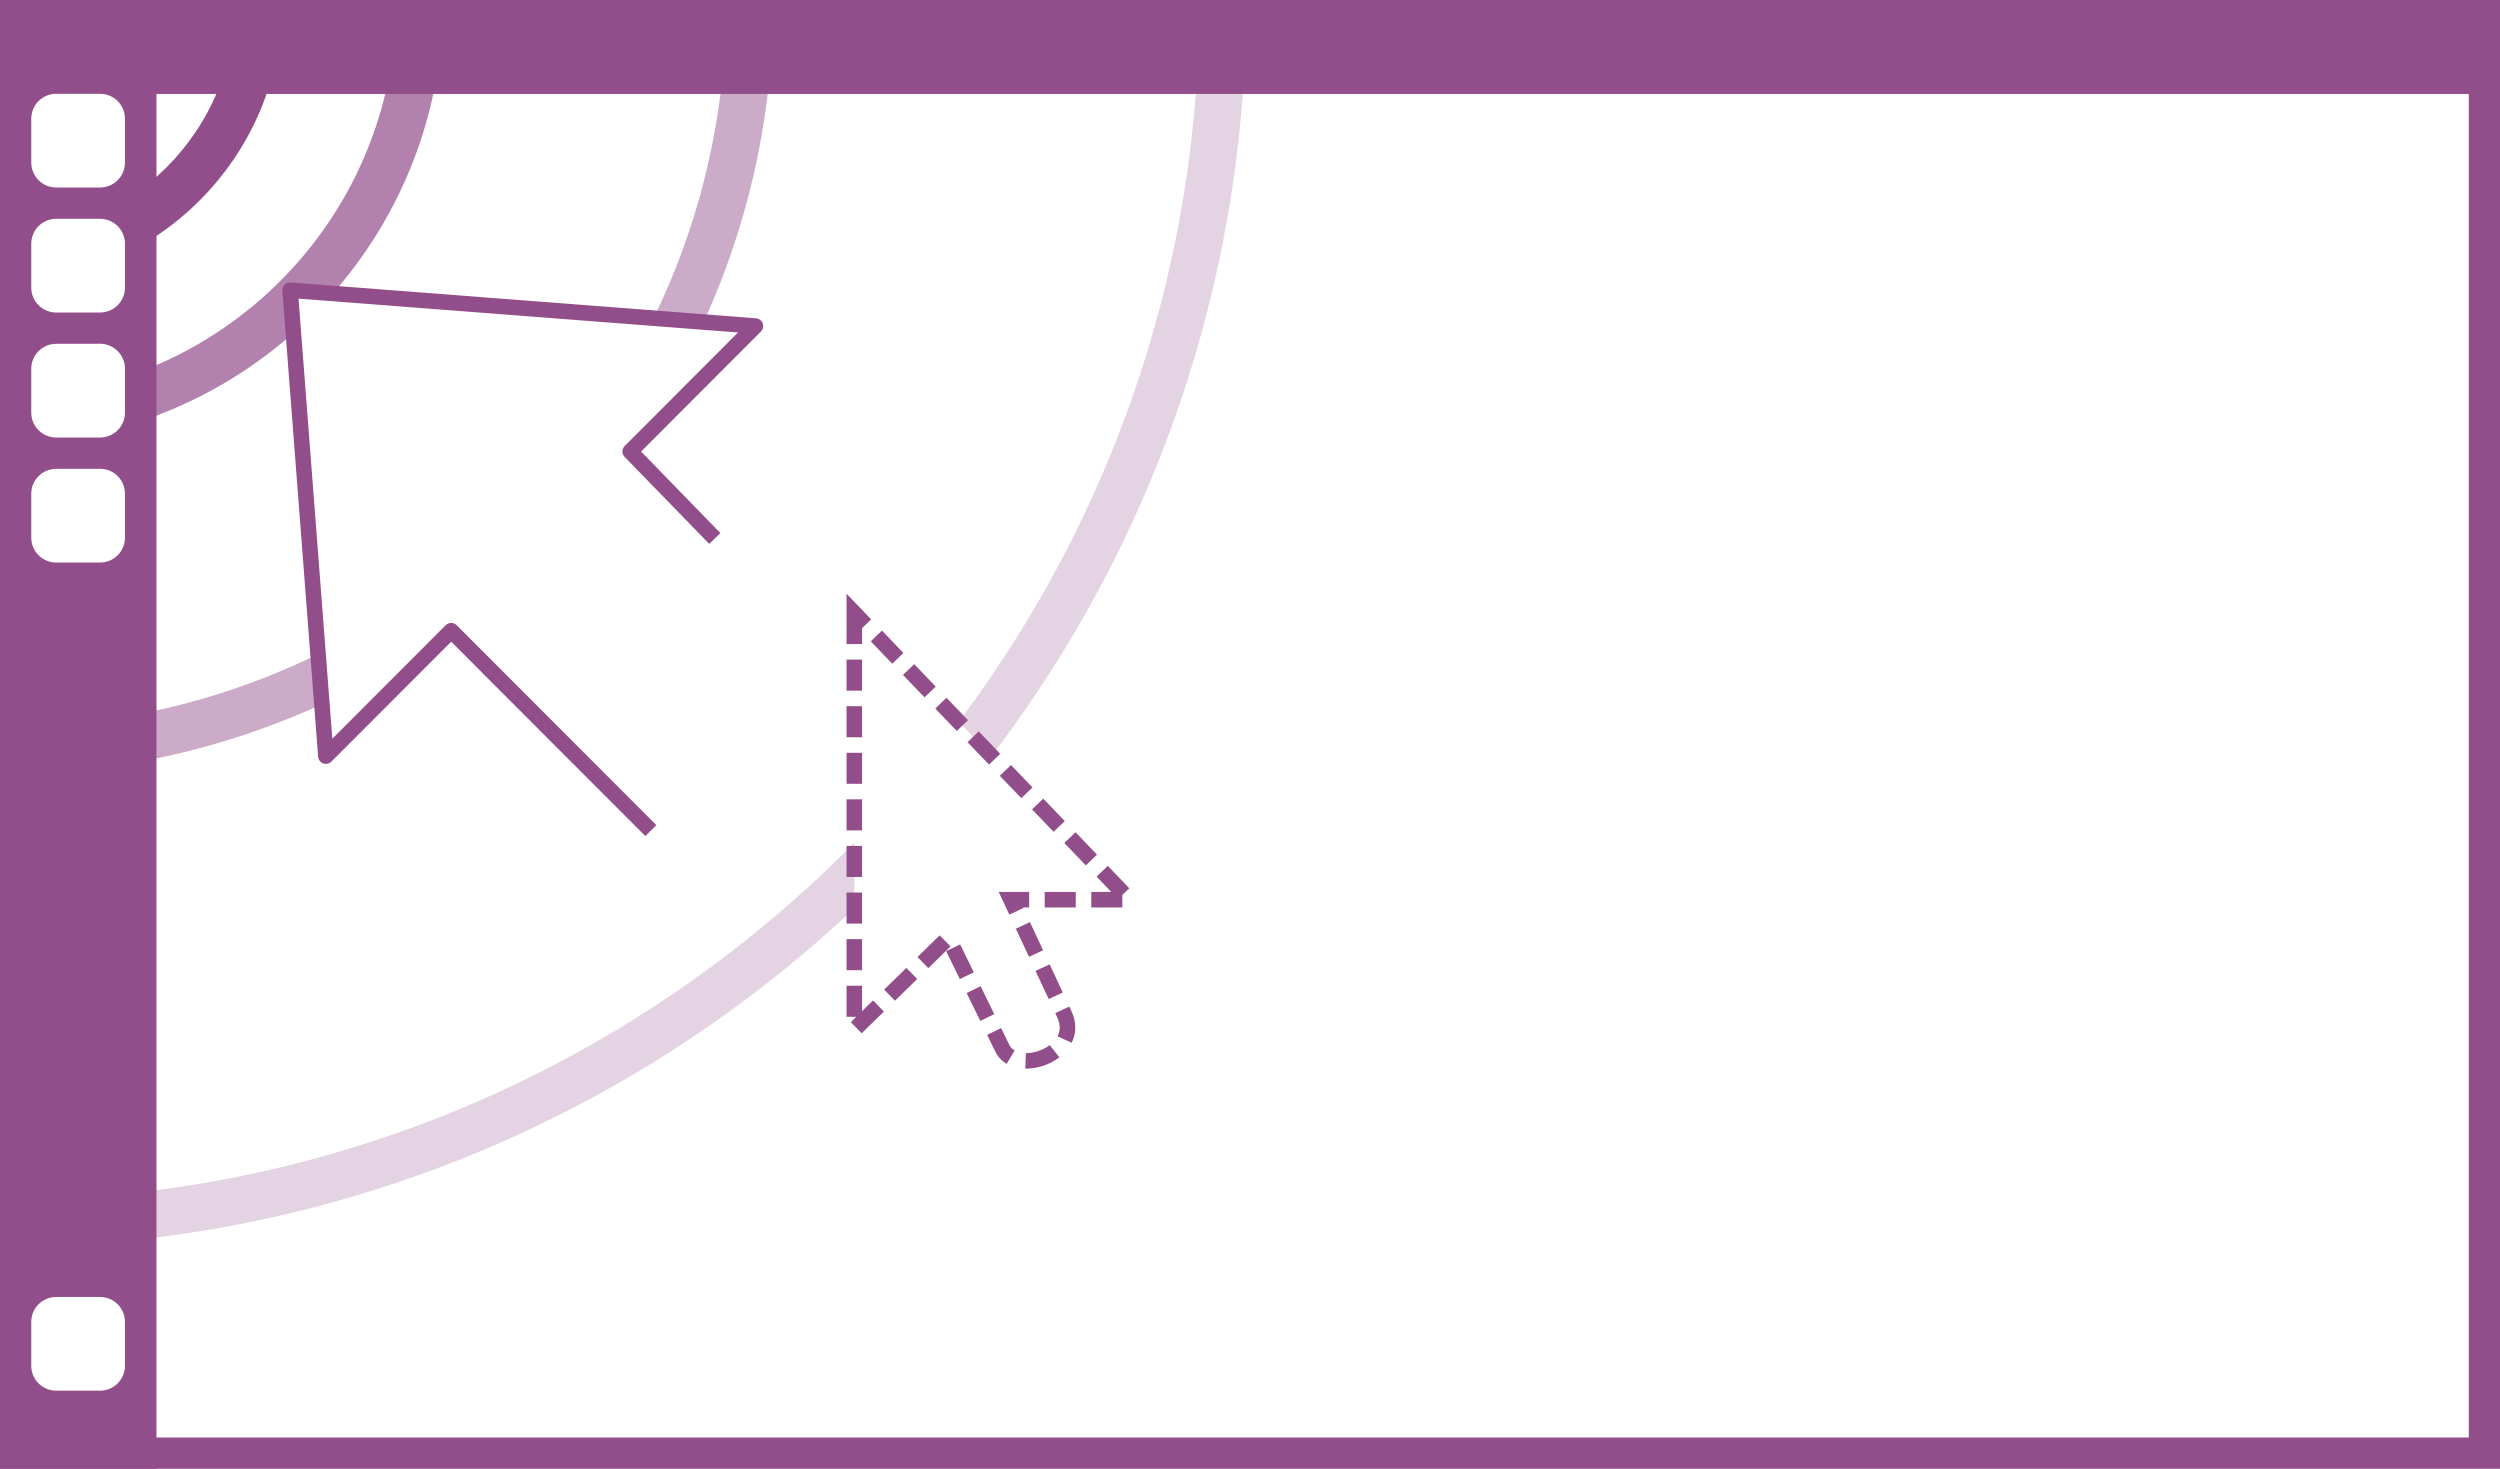
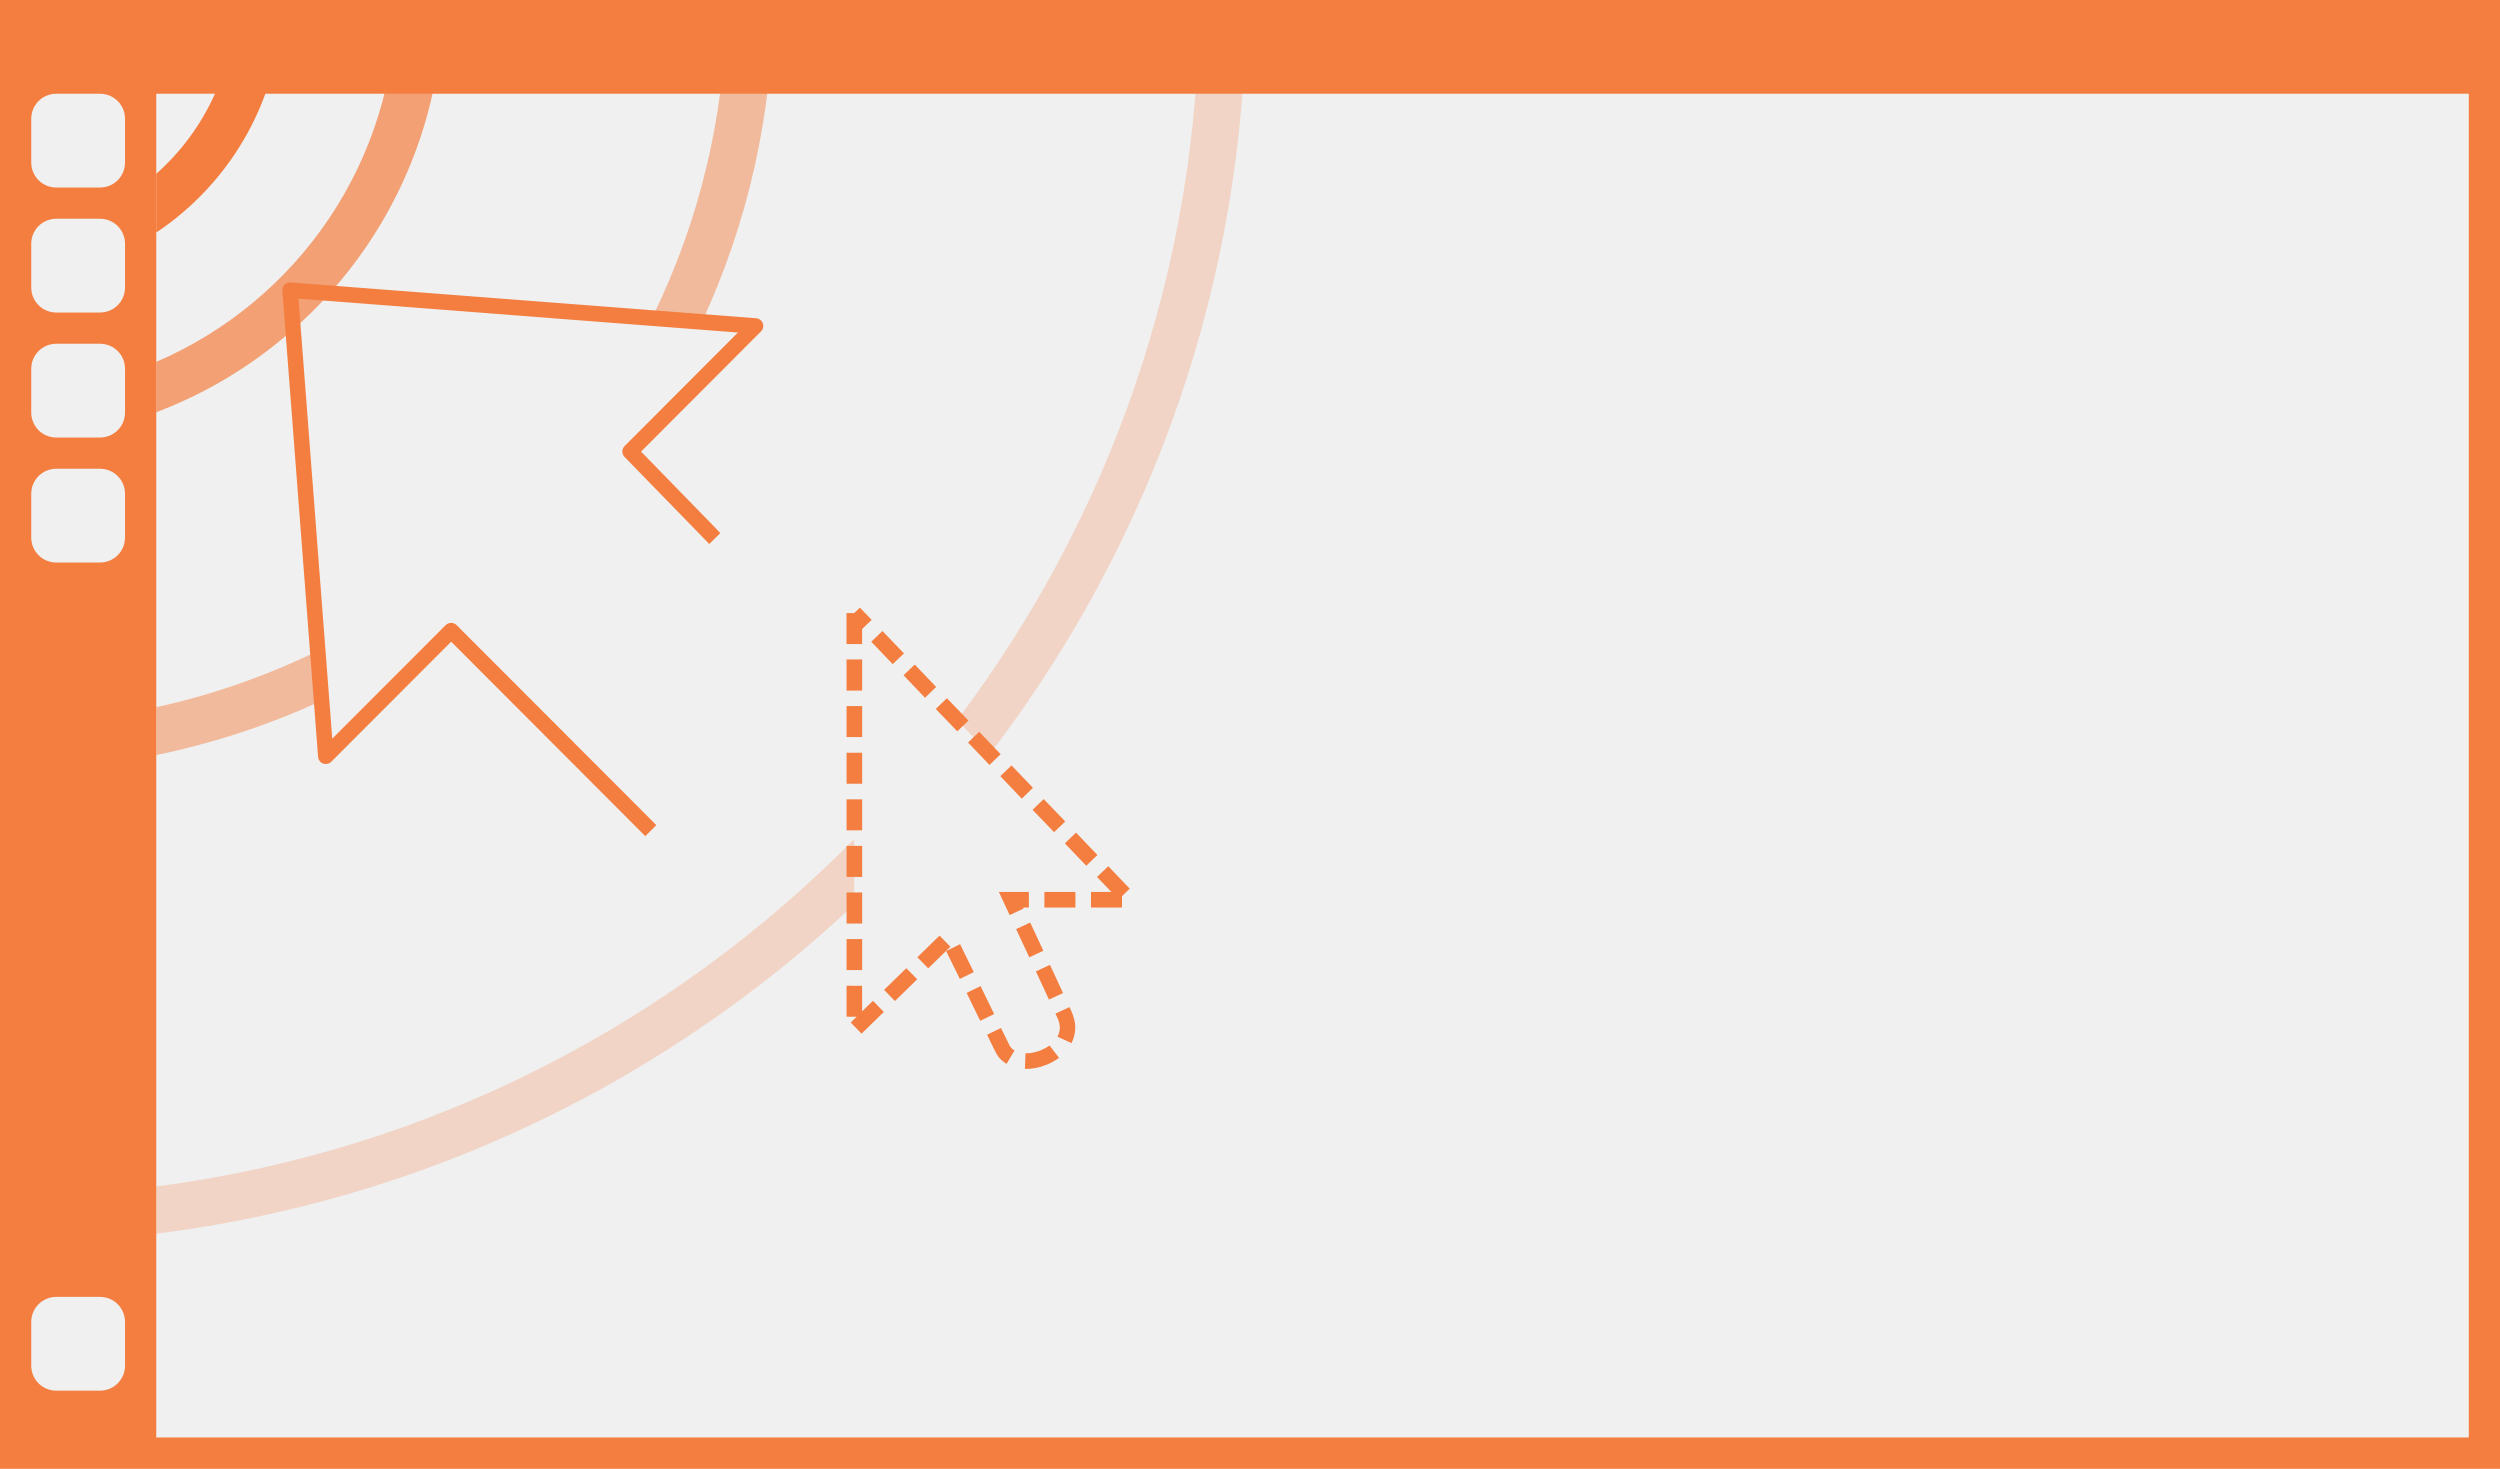
- <svg xmlns="http://www.w3.org/2000/svg" width="160" height="94" viewBox="0 0 42.333 24.871" version="1.1" id="svg31">
-   <defs id="defs5">
-     <clipPath id="a" clipPathUnits="userSpaceOnUse">
-       <path style="opacity:1;vector-effect:none;fill:#3584e4;fill-opacity:1;stroke:none;stroke-width:1;stroke-linecap:butt;stroke-linejoin:miter;stroke-miterlimit:4;stroke-dasharray:none;stroke-dashoffset:0;stroke-opacity:1;marker:none;marker-start:none;marker-mid:none;marker-end:none;paint-order:normal" d="M316-4731.007h162v95H316z" id="path2" />
+ <svg xmlns="http://www.w3.org/2000/svg" width="160" height="94" version="1.1" viewBox="0 0 42.333 24.871">
+   <defs>
+     <clipPath id="a">
+       <path d="m316-4731h162v95h-162z" fill="#3584e4" style="paint-order:normal" />
    </clipPath>
  </defs>
-   <g style="display:inline" id="g11" />
-   <rect style="fill:#924d8b;fill-opacity:1;stroke:none;stroke-width:0.287;stroke-opacity:1" id="rect4752" width="42.334" height="24.871" x="-0" y="-3.5527137e-15" ry="0" />
-   <rect style="fill:#ffffff;fill-opacity:1;stroke:none;stroke-width:0.398;stroke-opacity:1" id="rect5232" width="39.159" height="22.754" x="2.646" y="1.588" />
-   <g transform="matrix(0.6922725,-0.6922685,0.6922725,0.6922685,-224.9219,-205.0157)" id="g4632" style="fill:#ffffff;stroke-width:0.29" />
-   <g clip-path="url(#a)" transform="matrix(.26458 0 0 .26458 -83.608 1251.746)" style="display:inline" id="g21">
-     <circle style="opacity:0.249;vector-effect:none;fill:none;fill-opacity:1;stroke:#924d8b;stroke-width:3;stroke-linecap:butt;stroke-linejoin:miter;stroke-miterlimit:4;stroke-dasharray:none;stroke-dashoffset:0;stroke-opacity:1;marker:none;marker-start:none;marker-mid:none;marker-end:none;paint-order:normal" cx="316" cy="-4731.007" r="78.261" id="circle13" />
-     <circle r="47.992" cy="-4731.007" cx="316" style="opacity:0.474;vector-effect:none;fill:none;fill-opacity:1;stroke:#924d8b;stroke-width:3;stroke-linecap:butt;stroke-linejoin:miter;stroke-miterlimit:4;stroke-dasharray:none;stroke-dashoffset:0;stroke-opacity:1;marker:none;marker-start:none;marker-mid:none;marker-end:none;paint-order:normal" id="circle15" />
-     <circle style="opacity:0.705;vector-effect:none;fill:none;fill-opacity:1;stroke:#924d8b;stroke-width:3;stroke-linecap:butt;stroke-linejoin:miter;stroke-miterlimit:4;stroke-dasharray:none;stroke-dashoffset:0;stroke-opacity:1;marker:none;marker-start:none;marker-mid:none;marker-end:none;paint-order:normal" cx="316" cy="-4731.007" r="26.859" id="circle17" />
-     <circle r="16.568" cy="-4731.007" cx="316" style="opacity:1;vector-effect:none;fill:none;fill-opacity:1;stroke:#924d8b;stroke-width:3;stroke-linecap:butt;stroke-linejoin:miter;stroke-miterlimit:4;stroke-dasharray:none;stroke-dashoffset:0;stroke-opacity:1;marker:none;marker-start:none;marker-mid:none;marker-end:none;paint-order:normal" id="circle19" />
+   <g transform="matrix(.26458 0 0 .26458 -83.608 1251.7)" clip-path="url(#a)" fill="#f37e40" stroke-width="1">
+     <path transform="matrix(1 0 0 1 316 -4730.9)" d="m76.754-0.205c1.6e-5 0.02 0.002 0.04 0.002 0.061 0 17.373-5.776 33.379-15.498 46.234l2.088 2.174c10.283-13.424 16.408-30.198 16.408-48.408 0-0.02-0.002-0.04-0.002-0.061h-2.998zm-22.078 53.908c-11.716 11.886-27.274 19.976-44.676 22.24v3.022c17.188-2.155 32.682-9.779 44.676-21.076v-4.186zm-54.678 22.91v3h0.002v-3h-0.002z" opacity=".249" style="-inkscape-stroke:none" />
+     <path transform="matrix(1 0 0 1 316 -4730.9)" d="m46.486-0.205c2.6e-5 0.02 0.002 0.04 0.002 0.061 0 7.362-1.717 14.316-4.758 20.5l3.201 0.246c2.922-6.312 4.557-13.339 4.557-20.746 0-0.02-0.002-0.04-0.002-0.061h-3zm-26.15 41.871c-3.252 1.583-6.712 2.808-10.336 3.602v3.062c3.695-0.76 7.237-1.938 10.582-3.473l-0.246-3.191zm-20.338 4.678v3h0.002v-3h-0.002z" opacity=".474" style="-inkscape-stroke:none" />
+     <path transform="matrix(1 0 0 1 316 -4730.9)" d="m25.355-0.205c4.7e-5 0.02 0 0.04 0 0.061 0 10.468-6.319 19.435-15.355 23.311v3.223c10.717-4.051 18.355-14.411 18.355-26.533 0-0.02 4.2e-5 -0.04 0-0.061h-3zm-25.357 25.418v3h0.002v-3h-0.002z" opacity=".705" style="-inkscape-stroke:none" />
+     <path transform="matrix(1 0 0 1 316 -4730.9)" d="m15.062-0.205c8e-5 0.02 0.002 0.04 0.002 0.061 0 4.494-1.957 8.518-5.064 11.275v3.76c4.857-3.243 8.065-8.772 8.065-15.035 0-0.02-0.002-0.04-0.002-0.061h-3zm-15.064 15.127v3h0.002v-3h-0.002z" style="-inkscape-stroke:none" />
  </g>
-   <g style="display:inline" id="g29">
-     <path style="color:#000000;display:inline;overflow:visible;visibility:visible;fill:#ffffff;stroke:#924d8b;stroke-width:0.263;stroke-linecap:square;stroke-linejoin:round;stroke-miterlimit:4;stroke-dashoffset:0.95;stroke-opacity:1;marker:none;enable-background:accumulate" d="M 12.012,9.024 10.671,7.645 12.792,5.521 4.912,4.914 5.518,12.804 7.64,10.68 10.928,13.972" id="path23" />
-     <g style="display:inline" id="g27">
-       <path style="color:#000000;display:block;overflow:visible;visibility:visible;fill:#ffffff;fill-opacity:1;fill-rule:nonzero;stroke:#924d8b;stroke-width:0.263;stroke-linecap:butt;stroke-linejoin:miter;stroke-miterlimit:10;stroke-dasharray:0.526, 0.263;stroke-dashoffset:0;stroke-opacity:1;marker:none;enable-background:accumulate" d="m 14.466,10.38 v 7.055 l 1.591,-1.555 0.91,1.859 c 0.223,0.503 1.38,0.099 1.051,-0.574 l -0.9,-1.93 h 2.008 z" id="path25" />
-     </g>
+   <g stroke-dashoffset=".95" stroke-linecap="square" stroke-linejoin="round">
+     <path d="m4.922 4.783a0.131 0.131 0 0 0-0.141 0.141l0.605 7.891a0.131 0.131 0 0 0 0.225 0.082l2.029-2.031 3.193 3.199 0.094 0.094 0.186-0.186-0.092-0.094-3.289-3.293a0.131 0.131 0 0 0-0.186 0l-1.92 1.922-0.572-7.451 7.441 0.574-1.918 1.922a0.131 0.131 0 0 0-2e-3 0.184l1.342 1.379 0.092 0.096 0.188-0.184-0.09-0.096-1.252-1.285 2.029-2.033a0.131 0.131 0 0 0-0.082-0.225z" color="#000000" fill="#f37e40" style="-inkscape-stroke:none" />
  </g>
-   <rect style="fill:#924d8b;fill-opacity:1;stroke:none;stroke-width:0.263;stroke-opacity:1" id="rect5358" width="2.646" height="24.871" x="-0" y="-3.5527137e-15" />
-   <rect style="fill:#924d8b;fill-rule:evenodd;stroke-width:0.407;fill-opacity:1" id="rect1342" width="39.159" height="1.588" x="2.646" y="0" />
-   <path id="rect2863-36-3" style="fill:#ffffff;fill-opacity:1;stroke-width:0.099" d="m 0.952,1.588 c -0.235,0 -0.423,0.189 -0.423,0.423 v 0.741 c 0,0.235 0.189,0.423 0.423,0.423 H 1.693 c 0.235,0 0.423,-0.189 0.423,-0.423 v -0.741 c 0,-0.235 -0.189,-0.423 -0.423,-0.423 z m 0,2.117 c -0.235,0 -0.423,0.189 -0.423,0.423 v 0.741 c 0,0.235 0.189,0.423 0.423,0.423 H 1.693 c 0.235,0 0.423,-0.189 0.423,-0.423 v -0.741 c 0,-0.235 -0.189,-0.423 -0.423,-0.423 z m 0,2.117 c -0.235,0 -0.423,0.189 -0.423,0.423 v 0.741 c 0,0.235 0.189,0.423 0.423,0.423 H 1.693 c 0.235,0 0.423,-0.189 0.423,-0.423 V 6.244 c 0,-0.235 -0.189,-0.423 -0.423,-0.423 z m 0,2.117 c -0.235,0 -0.423,0.189 -0.423,0.423 v 0.741 c 0,0.235 0.189,0.423 0.423,0.423 H 1.693 c 0.235,0 0.423,-0.189 0.423,-0.423 V 8.361 c 0,-0.235 -0.189,-0.423 -0.423,-0.423 z m 0,14.023 c -0.235,0 -0.423,0.189 -0.423,0.423 v 0.741 c 0,0.235 0.189,0.423 0.423,0.423 H 1.693 c 0.235,0 0.423,-0.189 0.423,-0.423 v -0.741 c 0,-0.235 -0.189,-0.423 -0.423,-0.423 z" />
+   <g stroke-dasharray="0.526, 0.263" stroke-miterlimit="10">
+     <path d="m14.561 10.289-0.096 0.092h-0.131v0.525h0.264v-0.254l0.162-0.156zm0.381 0.396-0.189 0.182 0.363 0.379 0.191-0.182zm-0.607 0.482v0.527h0.264v-0.527zm1.154 0.086-0.189 0.182 0.363 0.381 0.189-0.184zm0.545 0.57-0.189 0.182 0.365 0.379 0.189-0.182zm-1.699 0.133v0.525h0.264v-0.525zm2.246 0.436-0.189 0.182 0.363 0.379 0.189-0.182zm-2.246 0.354v0.525h0.264v-0.525zm2.793 0.215-0.189 0.182 0.363 0.381 0.189-0.184zm0.545 0.57-0.189 0.182 0.365 0.379 0.189-0.182zm-3.338 0.004v0.525h0.264v-0.525zm3.885 0.564-0.189 0.182 0.363 0.379 0.189-0.182zm-3.885 0.225v0.525h0.264v-0.525zm4.432 0.344-0.191 0.182 0.244 0.254h-0.346v0.264h0.525v-0.193l0.131-0.127zm-1.853 0.436 0.182 0.391 0.238-0.111-0.008-0.016h0.096v-0.264zm0.771 0v0.264h0.525v-0.264zm-3.35 0.008v0.527h0.264v-0.527zm3.109 0.51-0.238 0.111 0.223 0.477 0.238-0.111zm-1.535 0.221-0.375 0.367 0.184 0.188 0.375-0.367zm-1.574 0.059v0.525h0.264v-0.525zm1.922 0.086-0.236 0.117 0.232 0.471 0.236-0.115zm1.522 0.35-0.238 0.111 0.221 0.477 0.238-0.111zm-2.432 0.057-0.377 0.367 0.184 0.189 0.377-0.369zm-1.012 0.297v0.525h0.17l-0.1 0.098 0.184 0.188 0.377-0.367-0.184-0.189-0.184 0.18v-0.434zm2.269 0.006-0.236 0.115 0.23 0.473 0.236-0.115zm1.506 0.355-0.238 0.111 0.027 0.057 0.023 0.053 0.014 0.047 0.008 0.043 2e-3 0.041-0.004 0.039-0.006 0.037-0.012 0.035-0.018 0.039 0.238 0.109 0.023-0.053 0.021-0.066 0.014-0.068 0.006-0.07-0.004-0.072-0.014-0.074-0.023-0.076-0.029-0.07zm-1.16 0.354-0.236 0.115 0.137 0.279 0.029 0.055 0.039 0.055 0.047 0.047 0.051 0.039 0.027 0.018 0.135-0.227-0.014-0.008-0.023-0.018-0.021-0.021-0.018-0.025-0.018-0.033zm0.822 0.297-0.004 2e-3 -0.037 0.025-0.041 0.023-0.043 0.02-0.045 0.02-0.045 0.014-0.045 0.012-0.047 0.01-0.045 0.004-0.045 2e-3h-0.01l-0.01 0.262 0.021 2e-3 0.062-2e-3 0.064-0.008 0.064-0.012 0.062-0.016 0.061-0.021 0.062-0.023 0.059-0.029 0.057-0.033 0.055-0.035 0.01-0.01z" color="#000000" display="block" fill="#f37e40" style="-inkscape-stroke:none" />
+   </g>
+   <path transform="matrix(.26459 0 0 .26459 -.00030851 0)" d="m0 0v94.002h10 150v-94.002h-2.002-158zm3.6 6h2.801c0.886 0 1.6 0.713 1.6 1.6v2.801c0 0.886-0.713 1.6-1.6 1.6h-2.801c-0.886 0-1.6-0.713-1.6-1.6v-2.801c0-0.886 0.713-1.6 1.6-1.6zm6.4 0h148v85.998h-148v-85.998zm-6.4 8h2.801c0.886 0 1.6 0.713 1.6 1.6v2.801c0 0.886-0.713 1.6-1.6 1.6h-2.801c-0.886 0-1.6-0.713-1.6-1.6v-2.801c0-0.886 0.713-1.6 1.6-1.6zm0 8h2.801c0.886 0 1.6 0.713 1.6 1.6v2.801c0 0.886-0.713 1.6-1.6 1.6h-2.801c-0.886 0-1.6-0.713-1.6-1.6v-2.801c0-0.886 0.713-1.6 1.6-1.6zm0 8h2.801c0.886 0 1.6 0.713 1.6 1.6v2.801c0 0.886-0.713 1.6-1.6 1.6h-2.801c-0.886 0-1.6-0.713-1.6-1.6v-2.801c0-0.886 0.713-1.6 1.6-1.6zm0 53h2.801c0.886 0 1.6 0.713 1.6 1.6v2.801c0 0.886-0.713 1.6-1.6 1.6h-2.801c-0.886 0-1.6-0.713-1.6-1.6v-2.801c0-0.886 0.713-1.6 1.6-1.6z" fill="#f37e40" />
</svg>
